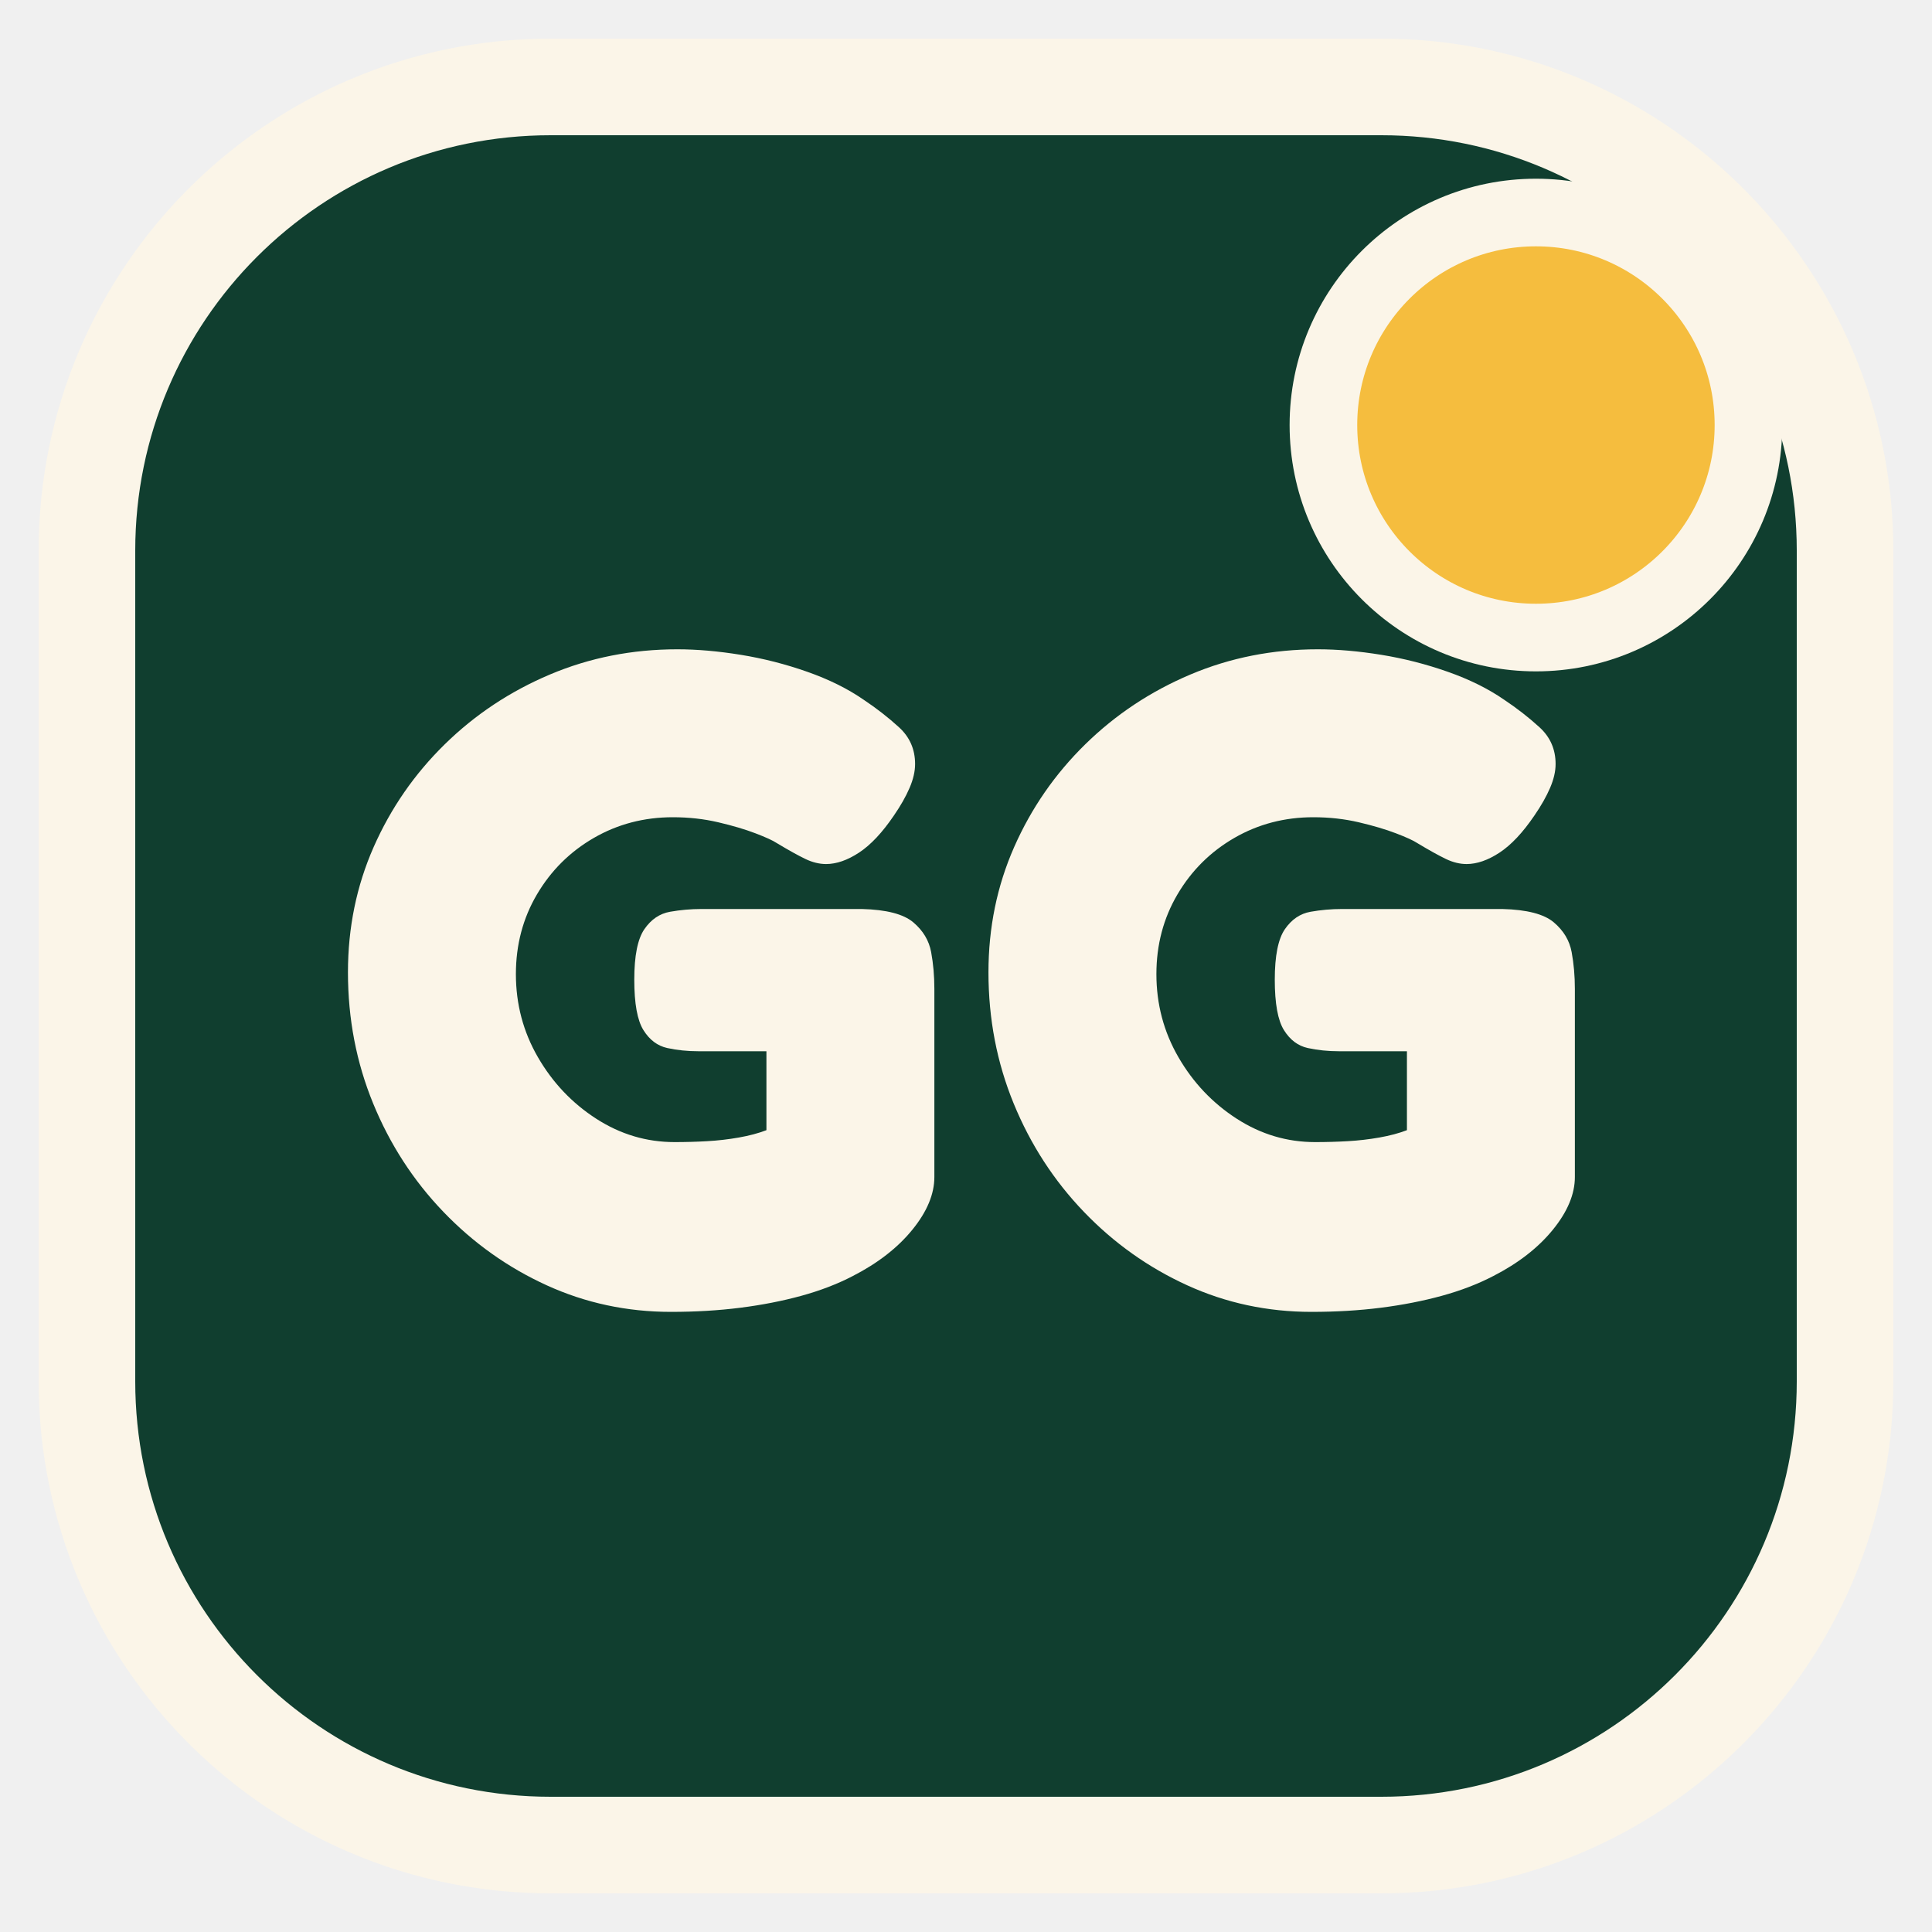
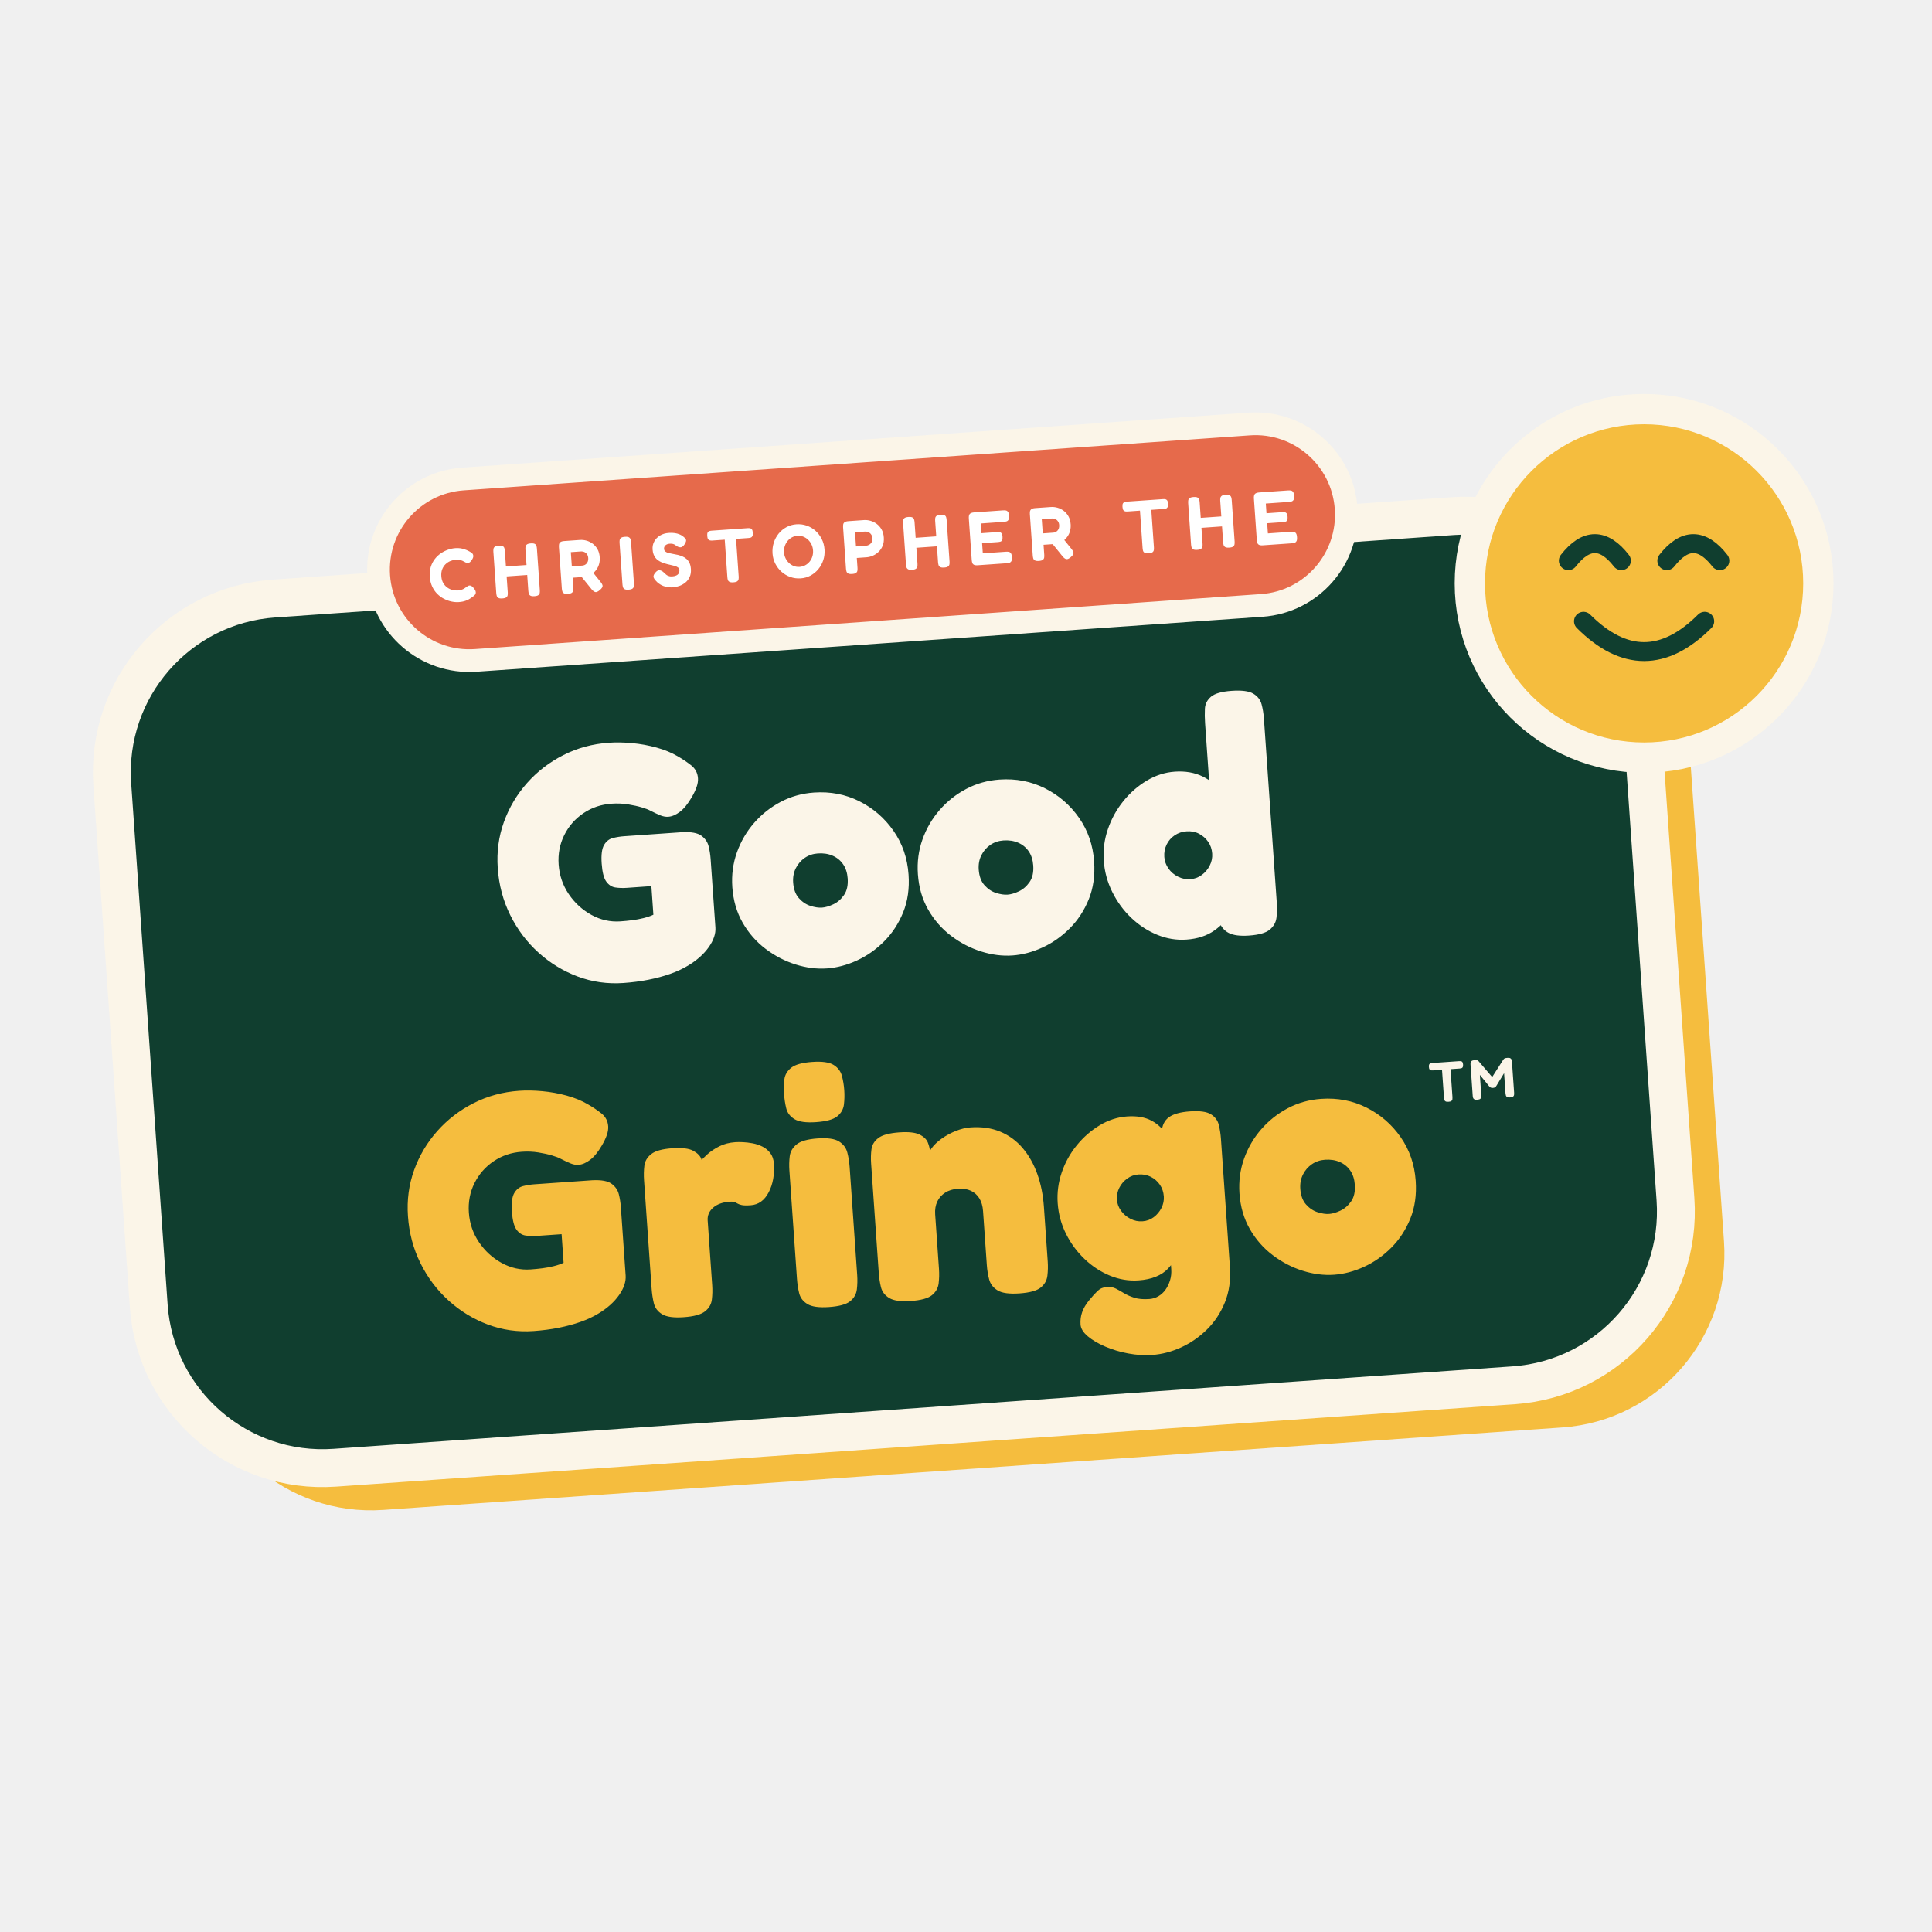
- <svg xmlns="http://www.w3.org/2000/svg" viewBox="0 0 400 400" role="img" aria-labelledby="t">
-   <rect x="18" y="18" width="364" height="364" rx="96" fill="#103E2F" stroke="#FBF5E8" stroke-width="20" />
-   <path d="M138.92 271.61Q125.24 271.61 113.175 266.1Q101.11 260.59 91.8 250.9Q82.49 241.21 77.265 228.48Q72.04 215.75 72.04 201.31Q72.04 187.44 77.36 175.375Q82.68 163.31 92.085 154.095Q101.49 144.88 113.84 139.655Q126.19 134.43 140.25 134.43Q146.33 134.43 153.36 135.57Q160.39 136.71 167.135 139.085Q173.88 141.46 178.82 144.88Q182.81 147.54 186.135 150.58Q189.46 153.62 189.46 158.18Q189.46 160.46 188.32 163.12Q187.18 165.78 185.09 168.82Q181.48 174.14 177.87 176.515Q174.26 178.89 171.03 178.89Q168.94 178.89 166.755 177.845Q164.57 176.8 160.77 174.52Q159.63 173.76 156.4 172.525Q153.17 171.29 148.705 170.245Q144.24 169.2 139.3 169.2Q130.37 169.2 122.96 173.475Q115.55 177.75 111.18 185.16Q106.81 192.57 106.81 201.69Q106.81 211.0 111.37 218.885Q115.93 226.77 123.435 231.615Q130.94 236.46 139.68 236.46Q143.1 236.46 146.425 236.27Q149.75 236.08 152.98 235.51Q156.21 234.94 158.68 233.99V217.65H144.62Q141.2 217.65 138.16 216.985Q135.12 216.32 133.22 213.28Q131.32 210.24 131.32 202.83Q131.32 195.42 133.41 192.38Q135.5 189.34 138.73 188.77Q141.96 188.2 145.19 188.2H178.44Q186.04 188.39 189.08 190.955Q192.12 193.52 192.785 197.13Q193.45 200.74 193.45 204.73V243.68Q193.45 249.0 188.89 254.605Q184.33 260.21 176.54 264.2Q171.79 266.67 165.9 268.285Q160.01 269.9 153.265 270.755Q146.52 271.61 138.92 271.61ZM271.53 271.61Q257.85 271.61 245.785 266.1Q233.72 260.59 224.41 250.9Q215.1 241.21 209.875 228.48Q204.65 215.75 204.65 201.31Q204.65 187.44 209.97 175.375Q215.29 163.31 224.695 154.095Q234.1 144.88 246.45 139.655Q258.8 134.43 272.86 134.43Q278.94 134.43 285.97 135.57Q293.0 136.71 299.745 139.085Q306.49 141.46 311.43 144.88Q315.42 147.54 318.745 150.58Q322.07 153.62 322.07 158.18Q322.07 160.46 320.93 163.12Q319.79 165.78 317.7 168.82Q314.09 174.14 310.48 176.515Q306.87 178.89 303.64 178.89Q301.55 178.89 299.365 177.845Q297.18 176.8 293.38 174.52Q292.24 173.76 289.01 172.525Q285.78 171.29 281.315 170.245Q276.85 169.2 271.91 169.2Q262.98 169.2 255.57 173.475Q248.16 177.75 243.79 185.16Q239.42 192.57 239.42 201.69Q239.42 211.0 243.98 218.885Q248.54 226.77 256.045 231.615Q263.55 236.46 272.29 236.46Q275.71 236.46 279.035 236.27Q282.36 236.08 285.59 235.51Q288.82 234.94 291.29 233.99V217.65H277.23Q273.81 217.65 270.77 216.985Q267.73 216.32 265.83 213.28Q263.93 210.24 263.93 202.83Q263.93 195.42 266.02 192.38Q268.11 189.34 271.34 188.77Q274.57 188.2 277.8 188.2H311.05Q318.65 188.39 321.69 190.955Q324.73 193.52 325.395 197.13Q326.06 200.74 326.06 204.73V243.68Q326.06 249.0 321.5 254.605Q316.94 260.21 309.15 264.2Q304.4 266.67 298.51 268.285Q292.62 269.9 285.875 270.755Q279.13 271.61 271.53 271.61Z" fill="#FBF5E8" />
-   <circle cx="318" cy="88" r="44" fill="#F5BD3E" stroke="#FBF5E8" stroke-width="14" />
+ <svg xmlns="http://www.w3.org/2000/svg" viewBox="12 -62 510 510" role="img" aria-labelledby="t">
+   <g transform="rotate(-4 260 200)">
+     <rect x="58" y="96" width="404" height="230" rx="46" fill="#F5BD3E" />
+     <rect x="46" y="84" width="404" height="230" rx="46" fill="#103E2F" stroke="#FBF5E8" stroke-width="10" />
+     <path d="M176.94 191.672Q170.604 191.672 165.016 189.12Q159.428 186.568 155.116 182.08Q150.804 177.592 148.384 171.696Q145.964 165.8 145.964 159.112Q145.964 152.688 148.428 147.1Q150.892 141.512 155.248 137.244Q159.604 132.976 165.324 130.556Q171.044 128.136 177.556 128.136Q180.372 128.136 183.628 128.664Q186.884 129.192 190.008 130.292Q193.132 131.392 195.42 132.976Q197.268 134.208 198.808 135.616Q200.348 137.024 200.348 139.136Q200.348 140.192 199.82 141.424Q199.292 142.656 198.324 144.064Q196.652 146.528 194.98 147.628Q193.308 148.728 191.812 148.728Q190.844 148.728 189.832 148.244Q188.82 147.76 187.06 146.704Q186.532 146.352 185.036 145.78Q183.54 145.208 181.472 144.724Q179.404 144.24 177.116 144.24Q172.98 144.24 169.548 146.22Q166.116 148.2 164.092 151.632Q162.068 155.064 162.068 159.288Q162.068 163.6 164.18 167.252Q166.292 170.904 169.768 173.148Q173.244 175.392 177.292 175.392Q178.876 175.392 180.416 175.304Q181.956 175.216 183.452 174.952Q184.948 174.688 186.092 174.248V166.68H179.58Q177.996 166.68 176.588 166.372Q175.18 166.064 174.3 164.656Q173.42 163.248 173.42 159.816Q173.42 156.384 174.388 154.976Q175.356 153.568 176.852 153.304Q178.348 153.04 179.844 153.04H195.244Q198.764 153.128 200.172 154.316Q201.58 155.504 201.888 157.176Q202.196 158.848 202.196 160.696V178.736Q202.196 181.2 200.084 183.796Q197.972 186.392 194.364 188.24Q192.164 189.384 189.436 190.132Q186.708 190.88 183.584 191.276Q180.46 191.672 176.94 191.672ZM230.796 191.584Q226.748 191.584 222.612 189.956Q218.476 188.328 215.0 185.292Q211.524 182.256 209.456 177.988Q207.388 173.72 207.388 168.44Q207.388 163.6 209.236 159.376Q211.084 155.152 214.296 151.94Q217.508 148.728 221.688 146.88Q225.868 145.032 230.62 145.032Q237.132 145.032 242.412 148.156Q247.692 151.28 250.86 156.56Q254.028 161.84 254.028 168.352Q254.028 173.896 251.916 178.208Q249.804 182.52 246.372 185.512Q242.94 188.504 238.848 190.044Q234.756 191.584 230.796 191.584ZM230.62 175.48Q231.94 175.48 233.656 174.82Q235.372 174.16 236.648 172.576Q237.924 170.992 237.924 168.264Q237.924 166.064 237.0 164.48Q236.076 162.896 234.404 162.016Q232.732 161.136 230.532 161.136Q228.596 161.136 227.012 162.06Q225.428 162.984 224.46 164.612Q223.492 166.24 223.492 168.352Q223.492 170.992 224.724 172.576Q225.956 174.16 227.628 174.82Q229.3 175.48 230.62 175.48ZM279.9 191.584Q275.852 191.584 271.716 189.956Q267.58 188.328 264.104 185.292Q260.628 182.256 258.56 177.988Q256.492 173.72 256.492 168.44Q256.492 163.6 258.34 159.376Q260.188 155.152 263.4 151.94Q266.612 148.728 270.792 146.88Q274.972 145.032 279.724 145.032Q286.236 145.032 291.516 148.156Q296.796 151.28 299.964 156.56Q303.132 161.84 303.132 168.352Q303.132 173.896 301.02 178.208Q298.908 182.52 295.476 185.512Q292.044 188.504 287.952 190.044Q283.86 191.584 279.9 191.584ZM279.724 175.48Q281.044 175.48 282.76 174.82Q284.476 174.16 285.752 172.576Q287.028 170.992 287.028 168.264Q287.028 166.064 286.104 164.48Q285.18 162.896 283.508 162.016Q281.836 161.136 279.636 161.136Q277.7 161.136 276.116 162.06Q274.532 162.984 273.564 164.612Q272.596 166.24 272.596 168.352Q272.596 170.992 273.828 172.576Q275.06 174.16 276.732 174.82Q278.404 175.48 279.724 175.48ZM326.012 190.616Q322.052 190.616 318.4 188.812Q314.748 187.008 311.888 183.884Q309.028 180.76 307.356 176.712Q305.684 172.664 305.684 168.264Q305.684 164.04 307.356 160.08Q309.028 156.12 311.932 152.996Q314.836 149.872 318.488 148.024Q322.14 146.176 326.012 146.176Q330.236 146.176 333.316 147.98Q336.396 149.784 338.42 152.864Q340.444 155.944 341.456 159.904Q342.468 163.864 342.556 168.088Q342.644 172.4 341.676 176.404Q340.708 180.408 338.684 183.62Q336.66 186.832 333.536 188.724Q330.412 190.616 326.012 190.616ZM328.124 174.776Q329.796 174.776 331.204 173.896Q332.612 173.016 333.492 171.564Q334.372 170.112 334.372 168.44Q334.372 166.68 333.536 165.272Q332.7 163.864 331.292 162.984Q329.884 162.104 328.036 162.104Q326.276 162.104 324.824 162.94Q323.372 163.776 322.536 165.228Q321.7 166.68 321.7 168.44Q321.7 170.112 322.58 171.564Q323.46 173.016 324.956 173.896Q326.452 174.776 328.124 174.776ZM342.556 190.704Q339.036 190.704 337.276 189.648Q335.516 188.592 334.9 186.304V133.944Q334.9 132.008 335.12 130.16Q335.34 128.312 336.924 127.124Q338.508 125.936 342.468 125.936Q346.516 125.936 348.144 127.08Q349.772 128.224 350.124 130.028Q350.476 131.832 350.476 133.856V182.696Q350.476 184.632 350.124 186.48Q349.772 188.328 348.144 189.516Q346.516 190.704 342.556 190.704Z" fill="#FBF5E8" />
+     <path d="M146.888 281.672Q140.552 281.672 134.964 279.12Q129.376 276.568 125.064 272.08Q120.752 267.592 118.332 261.696Q115.912 255.8 115.912 249.112Q115.912 242.688 118.376 237.1Q120.84 231.512 125.196 227.244Q129.552 222.976 135.272 220.556Q140.992 218.136 147.504 218.136Q150.32 218.136 153.576 218.664Q156.832 219.192 159.956 220.292Q163.08 221.392 165.368 222.976Q167.216 224.208 168.756 225.616Q170.296 227.024 170.296 229.136Q170.296 230.192 169.768 231.424Q169.24 232.656 168.272 234.064Q166.6 236.528 164.928 237.628Q163.256 238.728 161.76 238.728Q160.792 238.728 159.78 238.244Q158.768 237.76 157.008 236.704Q156.48 236.352 154.984 235.78Q153.488 235.208 151.42 234.724Q149.352 234.24 147.064 234.24Q142.928 234.24 139.496 236.22Q136.064 238.2 134.04 241.632Q132.016 245.064 132.016 249.288Q132.016 253.6 134.128 257.252Q136.24 260.904 139.716 263.148Q143.192 265.392 147.24 265.392Q148.824 265.392 150.364 265.304Q151.904 265.216 153.4 264.952Q154.896 264.688 156.04 264.248V256.68H149.528Q147.944 256.68 146.536 256.372Q145.128 256.064 144.248 254.656Q143.368 253.248 143.368 249.816Q143.368 246.384 144.336 244.976Q145.304 243.568 146.8 243.304Q148.296 243.04 149.792 243.04H165.192Q168.712 243.128 170.12 244.316Q171.528 245.504 171.836 247.176Q172.144 248.848 172.144 250.696V268.736Q172.144 271.2 170.032 273.796Q167.92 276.392 164.312 278.24Q162.112 279.384 159.384 280.132Q156.656 280.88 153.532 281.276Q150.408 281.672 146.888 281.672ZM186.664 280.792Q182.704 280.792 181.032 279.604Q179.36 278.416 179.052 276.524Q178.744 274.632 178.744 272.696V244.008Q178.744 241.984 179.096 240.18Q179.448 238.376 181.12 237.232Q182.792 236.088 186.752 236.088Q190.624 236.088 192.252 237.144Q193.88 238.2 194.232 239.476Q194.584 240.752 194.584 241.456L193.176 240.928Q193.176 240.928 193.88 240.136Q194.584 239.344 195.948 238.288Q197.312 237.232 199.204 236.44Q201.096 235.648 203.472 235.648Q204.264 235.648 205.452 235.78Q206.64 235.912 208.004 236.264Q209.368 236.616 210.556 237.32Q211.744 238.024 212.492 239.168Q213.24 240.312 213.24 241.984Q213.24 246.384 211.348 249.464Q209.456 252.544 206.376 252.544Q204.704 252.544 204.0 252.324Q203.296 252.104 202.988 251.884Q202.68 251.664 202.284 251.444Q201.888 251.224 200.832 251.224Q199.512 251.224 198.412 251.532Q197.312 251.84 196.476 252.456Q195.64 253.072 195.2 253.908Q194.76 254.744 194.76 255.712V272.872Q194.76 274.808 194.408 276.656Q194.056 278.504 192.384 279.648Q190.712 280.792 186.664 280.792ZM225.12 280.792Q221.16 280.792 219.488 279.604Q217.816 278.416 217.508 276.568Q217.2 274.72 217.2 272.784V244.096Q217.2 242.16 217.552 240.356Q217.904 238.552 219.576 237.364Q221.248 236.176 225.208 236.176Q229.168 236.176 230.796 237.364Q232.424 238.552 232.776 240.4Q233.128 242.248 233.128 244.272V272.872Q233.128 274.808 232.776 276.656Q232.424 278.504 230.796 279.648Q229.168 280.792 225.12 280.792ZM225.12 231.864Q221.16 231.864 219.488 230.676Q217.816 229.488 217.508 227.64Q217.2 225.792 217.2 223.856Q217.2 221.832 217.552 220.028Q217.904 218.224 219.576 217.08Q221.248 215.936 225.208 215.936Q229.168 215.936 230.796 217.124Q232.424 218.312 232.776 220.16Q233.128 222.008 233.128 223.944Q233.128 225.88 232.776 227.728Q232.424 229.576 230.796 230.72Q229.168 231.864 225.12 231.864ZM246.768 280.704Q242.808 280.704 241.136 279.516Q239.464 278.328 239.156 276.48Q238.848 274.632 238.848 272.696V243.744Q238.848 241.808 239.2 240.048Q239.552 238.288 241.224 237.188Q242.896 236.088 246.856 236.088Q250.464 236.088 252.092 237.012Q253.72 237.936 254.16 239.256Q254.6 240.576 254.556 241.676Q254.512 242.776 254.688 243.04L253.984 243.568Q253.896 242.248 254.996 240.928Q256.096 239.608 257.9 238.508Q259.704 237.408 261.772 236.748Q263.84 236.088 265.688 236.088Q270.088 236.088 273.432 237.76Q276.776 239.432 279.02 242.468Q281.264 245.504 282.408 249.552Q283.552 253.6 283.552 258.352V272.784Q283.552 274.72 283.2 276.568Q282.848 278.416 281.22 279.56Q279.592 280.704 275.544 280.704Q271.496 280.704 269.824 279.516Q268.152 278.328 267.8 276.48Q267.448 274.632 267.448 272.696V258.352Q267.448 256.328 266.7 254.92Q265.952 253.512 264.588 252.764Q263.224 252.016 261.2 252.016Q259.264 252.016 257.812 252.808Q256.36 253.6 255.568 255.008Q254.776 256.416 254.776 258.352V272.784Q254.776 274.72 254.424 276.568Q254.072 278.416 252.444 279.56Q250.816 280.704 246.768 280.704ZM309.336 299.36Q306.256 299.36 303.044 298.524Q299.832 297.688 297.104 296.28Q294.376 294.872 292.704 293.244Q291.032 291.616 291.032 290.032Q291.032 288.272 291.692 286.776Q292.352 285.28 293.672 283.872Q295.08 282.376 296.136 281.496Q297.192 280.616 298.688 280.616Q300.008 280.616 301.02 281.232Q302.032 281.848 303.088 282.596Q304.144 283.344 305.684 283.96Q307.224 284.576 309.6 284.576Q310.92 284.576 312.064 284.004Q313.208 283.432 314.044 282.42Q314.88 281.408 315.408 280.044Q315.936 278.68 315.936 277.096V240.84Q316.288 238.2 318.136 237.056Q319.984 235.912 323.768 235.912Q327.64 235.912 329.224 237.056Q330.808 238.2 331.116 240.004Q331.424 241.808 331.424 243.744V277.624Q331.424 282.816 329.444 286.864Q327.464 290.912 324.208 293.684Q320.952 296.456 317.08 297.908Q313.208 299.36 309.336 299.36ZM307.136 279.472Q303.264 279.472 299.7 277.712Q296.136 275.952 293.32 272.872Q290.504 269.792 288.876 265.876Q287.248 261.96 287.248 257.648Q287.248 253.512 288.876 249.64Q290.504 245.768 293.364 242.732Q296.224 239.696 299.788 237.892Q303.352 236.088 307.136 236.088Q311.008 236.088 313.516 237.672Q316.024 239.256 317.476 242.16Q318.928 245.064 319.544 249.068Q320.16 253.072 320.16 257.912Q320.16 264.6 319.06 269.44Q317.96 274.28 315.144 276.876Q312.328 279.472 307.136 279.472ZM309.248 263.984Q310.92 263.984 312.284 263.104Q313.648 262.224 314.484 260.816Q315.32 259.408 315.32 257.824Q315.32 256.064 314.484 254.656Q313.648 253.248 312.24 252.412Q310.832 251.576 309.072 251.576Q307.4 251.576 305.992 252.456Q304.584 253.336 303.748 254.744Q302.912 256.152 302.912 257.824Q302.912 259.408 303.792 260.816Q304.672 262.224 306.124 263.104Q307.576 263.984 309.248 263.984ZM358.704 281.584Q354.656 281.584 350.52 279.956Q346.384 278.328 342.908 275.292Q339.432 272.256 337.364 267.988Q335.296 263.72 335.296 258.44Q335.296 253.6 337.144 249.376Q338.992 245.152 342.204 241.94Q345.416 238.728 349.596 236.88Q353.776 235.032 358.528 235.032Q365.04 235.032 370.32 238.156Q375.6 241.28 378.768 246.56Q381.936 251.84 381.936 258.352Q381.936 263.896 379.824 268.208Q377.712 272.52 374.28 275.512Q370.848 278.504 366.756 280.044Q362.664 281.584 358.704 281.584ZM358.528 265.48Q359.848 265.48 361.564 264.82Q363.28 264.16 364.556 262.576Q365.832 260.992 365.832 258.264Q365.832 256.064 364.908 254.48Q363.984 252.896 362.312 252.016Q360.64 251.136 358.44 251.136Q356.504 251.136 354.92 252.06Q353.336 252.984 352.368 254.612Q351.4 256.24 351.4 258.352Q351.4 260.992 352.632 262.576Q353.864 264.16 355.536 264.82Q357.208 265.48 358.528 265.48Z" fill="#F5BD3E" />
+     <path d="M395.59 227.639Q395.845 227.639 396.059 227.684Q396.273 227.729 396.412 227.933Q396.55 228.137 396.55 228.621Q396.55 229.09 396.41 229.3Q396.269 229.51 396.048 229.553Q395.827 229.596 395.572 229.596H393.157V237.029Q393.157 237.317 393.1 237.572Q393.044 237.827 392.812 237.985Q392.579 238.143 392.02 238.143Q391.484 238.143 391.246 237.979Q391.008 237.816 390.959 237.559Q390.91 237.303 390.91 237.014V229.596H388.473Q388.229 229.596 388.008 229.548Q387.787 229.499 387.646 229.294Q387.505 229.09 387.505 228.61Q387.505 228.137 387.644 227.933Q387.783 227.729 388.01 227.684Q388.237 227.639 388.477 227.639ZM399.635 238.131Q399.107 238.131 398.869 237.972Q398.63 237.812 398.572 237.55Q398.514 237.287 398.514 236.98V228.782Q398.514 228.498 398.572 228.244Q398.63 227.991 398.87 227.826Q399.11 227.661 399.665 227.661Q400.052 227.661 400.241 227.71Q400.43 227.759 400.524 227.837Q400.618 227.916 400.715 228.029L404.094 232.581H403.877L407.259 228.025Q407.387 227.882 407.503 227.808Q407.619 227.732 407.81 227.697Q408.002 227.661 408.339 227.661Q408.883 227.661 409.121 227.826Q409.359 227.991 409.417 228.254Q409.475 228.516 409.475 228.812V237.01Q409.475 237.291 409.417 237.552Q409.359 237.812 409.119 237.972Q408.879 238.131 408.324 238.131Q407.784 238.131 407.546 237.966Q407.308 237.801 407.25 237.533Q407.192 237.265 407.192 236.98V231.632L404.953 234.798Q404.897 234.869 404.792 234.993Q404.687 235.116 404.499 235.212Q404.312 235.308 403.985 235.308Q403.659 235.308 403.47 235.212Q403.28 235.116 403.177 234.998Q403.074 234.88 403.007 234.79L400.783 231.644V237.01Q400.783 237.291 400.725 237.552Q400.667 237.812 400.429 237.972Q400.19 238.131 399.635 238.131Z" fill="#FBF5E8" />
+     <rect x="120" y="56" width="256" height="48" rx="24" fill="#E66A4B" stroke="#FBF5E8" stroke-width="6" />
+     <path d="M140.595 88.335Q139.715 88.335 138.735 88.062Q137.755 87.79 136.812 87.228Q135.87 86.665 135.108 85.798Q134.345 84.93 133.893 83.757Q133.44 82.585 133.44 81.09Q133.44 79.645 133.893 78.51Q134.345 77.375 135.1 76.535Q135.855 75.695 136.798 75.153Q137.74 74.61 138.735 74.34Q139.73 74.07 140.64 74.065Q141.655 74.065 142.415 74.3Q143.175 74.535 143.653 74.792Q144.13 75.05 144.265 75.14Q144.625 75.37 144.945 75.65Q145.265 75.93 145.275 76.375Q145.285 76.62 145.19 76.855Q145.095 77.09 144.915 77.34Q144.595 77.795 144.303 78.005Q144.01 78.215 143.72 78.215Q143.48 78.215 143.265 78.095Q143.05 77.975 142.74 77.775Q142.605 77.68 142.34 77.532Q142.075 77.385 141.633 77.257Q141.19 77.13 140.515 77.13Q139.825 77.13 139.11 77.377Q138.395 77.625 137.8 78.125Q137.205 78.625 136.845 79.392Q136.485 80.16 136.485 81.19Q136.485 82.235 136.853 82.998Q137.22 83.76 137.815 84.26Q138.41 84.76 139.125 85.007Q139.84 85.255 140.515 85.255Q141.115 85.255 141.543 85.142Q141.97 85.03 142.288 84.858Q142.605 84.685 142.815 84.55Q143.035 84.4 143.265 84.28Q143.495 84.16 143.735 84.16Q144.025 84.16 144.31 84.382Q144.595 84.605 144.9 85.075Q145.08 85.35 145.175 85.597Q145.27 85.845 145.26 86.075Q145.25 86.505 144.93 86.778Q144.61 87.05 144.25 87.265Q144.1 87.35 143.643 87.618Q143.185 87.885 142.425 88.11Q141.665 88.335 140.595 88.335ZM160.635 88.175Q159.905 88.175 159.588 87.957Q159.27 87.74 159.198 87.382Q159.125 87.025 159.125 86.64V75.715Q159.125 75.33 159.2 74.983Q159.275 74.635 159.593 74.418Q159.91 74.2 160.655 74.2Q161.4 74.2 161.71 74.418Q162.02 74.635 162.093 74.983Q162.165 75.33 162.165 75.735V86.66Q162.165 87.045 162.09 87.392Q162.015 87.74 161.698 87.957Q161.38 88.175 160.635 88.175ZM152.15 88.175Q151.42 88.175 151.103 87.957Q150.785 87.74 150.713 87.382Q150.64 87.025 150.64 86.64V75.715Q150.64 75.33 150.715 74.983Q150.79 74.635 151.108 74.418Q151.425 74.2 152.17 74.2Q152.915 74.2 153.225 74.418Q153.535 74.635 153.608 74.983Q153.68 75.33 153.68 75.735V86.66Q153.68 87.045 153.605 87.392Q153.53 87.74 153.213 87.957Q152.895 88.175 152.15 88.175ZM153.195 82.455V79.815H159.445L159.44 82.455ZM169.5 88.175Q168.77 88.175 168.453 87.957Q168.135 87.74 168.063 87.382Q167.99 87.025 167.99 86.64V75.71Q167.99 75.33 168.068 74.985Q168.145 74.64 168.463 74.42Q168.78 74.2 169.52 74.2H173.67Q174.505 74.2 175.363 74.502Q176.22 74.805 176.94 75.42Q177.66 76.035 178.103 76.957Q178.545 77.88 178.545 79.135Q178.545 79.98 178.293 80.765Q178.04 81.55 177.538 82.203Q177.035 82.855 176.3 83.328Q175.565 83.8 174.595 84.01H171.03V86.66Q171.03 87.045 170.955 87.392Q170.88 87.74 170.563 87.957Q170.245 88.175 169.5 88.175ZM177.945 87.78Q177.205 88.325 176.763 88.208Q176.32 88.09 175.835 87.425L172.315 82.385L175.745 81.94L178.32 85.635Q178.655 86.125 178.743 86.465Q178.83 86.805 178.64 87.105Q178.45 87.405 177.945 87.78ZM171.03 80.995H173.82Q174.09 80.995 174.39 80.893Q174.69 80.79 174.938 80.562Q175.185 80.335 175.345 79.98Q175.505 79.625 175.505 79.115Q175.505 78.545 175.268 78.125Q175.03 77.705 174.61 77.475Q174.19 77.245 173.63 77.245H171.03ZM185.545 88.19Q184.815 88.19 184.498 87.972Q184.18 87.755 184.108 87.398Q184.035 87.04 184.035 86.655V75.715Q184.035 75.33 184.11 74.983Q184.185 74.635 184.503 74.418Q184.82 74.2 185.565 74.2Q186.31 74.2 186.62 74.418Q186.93 74.635 187.003 74.983Q187.075 75.33 187.075 75.735V86.675Q187.075 87.06 187 87.407Q186.925 87.755 186.608 87.972Q186.29 88.19 185.545 88.19ZM197.3 88.385Q196.235 88.385 195.445 88.125Q194.655 87.865 194.11 87.49Q193.565 87.115 193.238 86.762Q192.91 86.41 192.79 86.225Q192.455 85.79 192.373 85.453Q192.29 85.115 192.46 84.78Q192.63 84.445 193.06 84.05Q193.47 83.675 193.845 83.645Q194.22 83.615 194.578 83.835Q194.935 84.055 195.275 84.46Q195.76 85.05 196.228 85.28Q196.695 85.51 197.22 85.51Q197.88 85.51 198.34 85.343Q198.8 85.175 199.043 84.83Q199.285 84.485 199.285 83.945Q199.285 83.505 198.953 83.232Q198.62 82.96 198.073 82.765Q197.525 82.57 196.853 82.38Q196.18 82.19 195.51 81.925Q195.065 81.76 194.638 81.525Q194.21 81.29 193.838 80.985Q193.465 80.68 193.19 80.26Q192.915 79.84 192.763 79.3Q192.61 78.76 192.61 78.065Q192.61 76.885 193.195 75.968Q193.78 75.05 194.813 74.517Q195.845 73.985 197.17 73.985Q198.07 73.985 198.745 74.14Q199.42 74.295 199.88 74.517Q200.34 74.74 200.613 74.95Q200.885 75.16 200.985 75.275Q201.545 75.8 201.6 76.172Q201.655 76.545 201.18 77.205Q200.67 77.9 200.185 77.98Q199.7 78.06 199.075 77.64Q198.84 77.415 198.598 77.235Q198.355 77.055 198.025 76.95Q197.695 76.845 197.15 76.845Q196.845 76.845 196.563 76.935Q196.28 77.025 196.078 77.185Q195.875 77.345 195.755 77.575Q195.635 77.805 195.635 78.085Q195.635 78.55 195.943 78.83Q196.25 79.11 196.765 79.278Q197.28 79.445 197.908 79.595Q198.535 79.745 199.19 79.945Q199.79 80.14 200.358 80.43Q200.925 80.72 201.365 81.165Q201.805 81.61 202.073 82.27Q202.34 82.93 202.34 83.885Q202.34 85.085 201.878 85.947Q201.415 86.81 200.66 87.345Q199.905 87.88 199.023 88.132Q198.14 88.385 197.3 88.385ZM218.03 74.185Q218.37 74.185 218.655 74.245Q218.94 74.305 219.125 74.578Q219.31 74.85 219.31 75.495Q219.31 76.12 219.123 76.4Q218.935 76.68 218.64 76.738Q218.345 76.795 218.005 76.795H214.785V86.705Q214.785 87.09 214.71 87.43Q214.635 87.77 214.325 87.98Q214.015 88.19 213.27 88.19Q212.555 88.19 212.238 87.972Q211.92 87.755 211.855 87.412Q211.79 87.07 211.79 86.685V76.795H208.54Q208.215 76.795 207.92 76.73Q207.625 76.665 207.438 76.392Q207.25 76.12 207.25 75.48Q207.25 74.85 207.435 74.578Q207.62 74.305 207.923 74.245Q208.225 74.185 208.545 74.185ZM231.1 88.38Q229.653 88.38 228.389 87.832Q227.125 87.285 226.168 86.31Q225.21 85.335 224.665 84.054Q224.12 82.773 224.12 81.309Q224.12 79.805 224.648 78.488Q225.176 77.171 226.111 76.178Q227.045 75.185 228.283 74.625Q229.521 74.065 230.932 74.065Q232.385 74.065 233.649 74.611Q234.913 75.157 235.861 76.137Q236.809 77.117 237.35 78.421Q237.89 79.725 237.89 81.233Q237.89 82.701 237.363 83.996Q236.835 85.29 235.895 86.28Q234.956 87.269 233.73 87.825Q232.505 88.38 231.1 88.38ZM230.995 85.335Q231.795 85.335 232.498 85.02Q233.2 84.705 233.728 84.15Q234.255 83.595 234.55 82.843Q234.845 82.091 234.845 81.226Q234.845 80.375 234.543 79.63Q234.24 78.885 233.71 78.315Q233.18 77.745 232.488 77.428Q231.797 77.11 231.008 77.11Q230.22 77.11 229.525 77.428Q228.83 77.745 228.3 78.312Q227.77 78.88 227.468 79.63Q227.165 80.379 227.165 81.234Q227.165 82.075 227.47 82.823Q227.776 83.571 228.303 84.135Q228.83 84.7 229.52 85.017Q230.209 85.335 230.995 85.335ZM244.695 88.175Q243.965 88.175 243.648 87.957Q243.33 87.74 243.258 87.382Q243.185 87.025 243.185 86.64V75.715Q243.185 75.335 243.263 74.987Q243.34 74.64 243.66 74.42Q243.98 74.2 244.715 74.2H248.825Q249.65 74.2 250.508 74.505Q251.365 74.81 252.095 75.433Q252.825 76.055 253.273 76.975Q253.72 77.895 253.72 79.14Q253.72 80.37 253.273 81.287Q252.825 82.205 252.093 82.817Q251.36 83.43 250.503 83.735Q249.645 84.04 248.805 84.04H246.23V86.66Q246.23 87.045 246.155 87.392Q246.08 87.74 245.763 87.957Q245.445 88.175 244.695 88.175ZM246.23 80.995H248.825Q249.265 80.995 249.693 80.805Q250.12 80.615 250.408 80.197Q250.695 79.78 250.695 79.115Q250.695 78.555 250.453 78.135Q250.21 77.715 249.788 77.48Q249.365 77.245 248.805 77.245H246.23ZM269.055 88.175Q268.325 88.175 268.008 87.957Q267.69 87.74 267.618 87.382Q267.545 87.025 267.545 86.64V75.715Q267.545 75.33 267.62 74.983Q267.695 74.635 268.013 74.418Q268.33 74.2 269.075 74.2Q269.82 74.2 270.13 74.418Q270.44 74.635 270.513 74.983Q270.585 75.33 270.585 75.735V86.66Q270.585 87.045 270.51 87.392Q270.435 87.74 270.118 87.957Q269.8 88.175 269.055 88.175ZM260.57 88.175Q259.84 88.175 259.523 87.957Q259.205 87.74 259.133 87.382Q259.06 87.025 259.06 86.64V75.715Q259.06 75.33 259.135 74.983Q259.21 74.635 259.528 74.418Q259.845 74.2 260.59 74.2Q261.335 74.2 261.645 74.418Q261.955 74.635 262.028 74.983Q262.1 75.33 262.1 75.735V86.66Q262.1 87.045 262.025 87.392Q261.95 87.74 261.633 87.957Q261.315 88.175 260.57 88.175ZM261.615 82.455V79.815H267.865L267.86 82.455ZM277.965 88.19Q277.235 88.19 276.918 87.972Q276.6 87.755 276.528 87.398Q276.455 87.04 276.455 86.655V75.715Q276.455 74.85 276.798 74.525Q277.14 74.2 278.025 74.2H285.585Q285.985 74.2 286.325 74.275Q286.665 74.35 286.88 74.667Q287.095 74.985 287.095 75.735Q287.095 76.465 286.878 76.782Q286.66 77.1 286.313 77.172Q285.965 77.245 285.565 77.245H279.495V79.815H283.625Q284.025 79.815 284.328 79.882Q284.63 79.95 284.81 80.222Q284.99 80.495 284.99 81.155Q284.99 81.78 284.81 82.06Q284.63 82.34 284.31 82.398Q283.99 82.455 283.585 82.455H279.495V85.145H285.585Q285.985 85.145 286.325 85.22Q286.665 85.295 286.88 85.613Q287.095 85.93 287.095 86.675Q287.095 87.405 286.878 87.722Q286.66 88.04 286.313 88.115Q285.965 88.19 285.565 88.19ZM294.12 88.175Q293.39 88.175 293.073 87.957Q292.755 87.74 292.683 87.382Q292.61 87.025 292.61 86.64V75.71Q292.61 75.33 292.688 74.985Q292.765 74.64 293.083 74.42Q293.4 74.2 294.14 74.2H298.29Q299.125 74.2 299.983 74.502Q300.84 74.805 301.56 75.42Q302.28 76.035 302.723 76.957Q303.165 77.88 303.165 79.135Q303.165 79.98 302.913 80.765Q302.66 81.55 302.158 82.203Q301.655 82.855 300.92 83.328Q300.185 83.8 299.215 84.01H295.65V86.66Q295.65 87.045 295.575 87.392Q295.5 87.74 295.183 87.957Q294.865 88.175 294.12 88.175ZM302.565 87.78Q301.825 88.325 301.383 88.208Q300.94 88.09 300.455 87.425L296.935 82.385L300.365 81.94L302.94 85.635Q303.275 86.125 303.363 86.465Q303.45 86.805 303.26 87.105Q303.07 87.405 302.565 87.78ZM295.65 80.995H298.44Q298.71 80.995 299.01 80.893Q299.31 80.79 299.558 80.562Q299.805 80.335 299.965 79.98Q300.125 79.625 300.125 79.115Q300.125 78.545 299.888 78.125Q299.65 77.705 299.23 77.475Q298.81 77.245 298.25 77.245H295.65ZM327.91 74.185Q328.25 74.185 328.535 74.245Q328.82 74.305 329.005 74.578Q329.19 74.85 329.19 75.495Q329.19 76.12 329.002 76.4Q328.815 76.68 328.52 76.738Q328.225 76.795 327.885 76.795H324.665V86.705Q324.665 87.09 324.59 87.43Q324.515 87.77 324.205 87.98Q323.895 88.19 323.15 88.19Q322.435 88.19 322.118 87.972Q321.8 87.755 321.735 87.412Q321.67 87.07 321.67 86.685V76.795H318.42Q318.095 76.795 317.8 76.73Q317.505 76.665 317.317 76.392Q317.13 76.12 317.13 75.48Q317.13 74.85 317.315 74.578Q317.5 74.305 317.803 74.245Q318.105 74.185 318.425 74.185ZM344.495 88.175Q343.765 88.175 343.447 87.957Q343.13 87.74 343.058 87.382Q342.985 87.025 342.985 86.64V75.715Q342.985 75.33 343.06 74.983Q343.135 74.635 343.452 74.418Q343.77 74.2 344.515 74.2Q345.26 74.2 345.57 74.418Q345.88 74.635 345.952 74.983Q346.025 75.33 346.025 75.735V86.66Q346.025 87.045 345.95 87.392Q345.875 87.74 345.558 87.957Q345.24 88.175 344.495 88.175ZM336.01 88.175Q335.28 88.175 334.962 87.957Q334.645 87.74 334.572 87.382Q334.5 87.025 334.5 86.64V75.715Q334.5 75.33 334.575 74.983Q334.65 74.635 334.967 74.418Q335.285 74.2 336.03 74.2Q336.775 74.2 337.085 74.418Q337.395 74.635 337.467 74.983Q337.54 75.33 337.54 75.735V86.66Q337.54 87.045 337.465 87.392Q337.39 87.74 337.072 87.957Q336.755 88.175 336.01 88.175ZM337.055 82.455V79.815H343.305L343.3 82.455ZM353.405 88.19Q352.675 88.19 352.358 87.972Q352.04 87.755 351.967 87.398Q351.895 87.04 351.895 86.655V75.715Q351.895 74.85 352.237 74.525Q352.58 74.2 353.465 74.2H361.025Q361.425 74.2 361.765 74.275Q362.105 74.35 362.32 74.667Q362.535 74.985 362.535 75.735Q362.535 76.465 362.317 76.782Q362.1 77.1 361.752 77.172Q361.405 77.245 361.005 77.245H354.935V79.815H359.065Q359.465 79.815 359.767 79.882Q360.07 79.95 360.25 80.222Q360.43 80.495 360.43 81.155Q360.43 81.78 360.25 82.06Q360.07 82.34 359.75 82.398Q359.43 82.455 359.025 82.455H354.935V85.145H361.025Q361.425 85.145 361.765 85.22Q362.105 85.295 362.32 85.613Q362.535 85.93 362.535 86.675Q362.535 87.405 362.317 87.722Q362.1 88.04 361.752 88.115Q361.405 88.19 361.005 88.19Z" fill="#FFFFFF" />
+   </g>
+   <g transform="translate(446 92)">
+     <circle r="46" fill="#F5BD3E" stroke="#FBF5E8" stroke-width="8" />
+     <path d="M-20 -6 q7 -9 14 0 M6 -6 q7 -9 14 0" fill="none" stroke="#103E2F" stroke-width="5" stroke-linecap="round" />
+     <path d="M-16 10 q16 16 32 0" fill="none" stroke="#103E2F" stroke-width="5" stroke-linecap="round" />
+   </g>
</svg>
